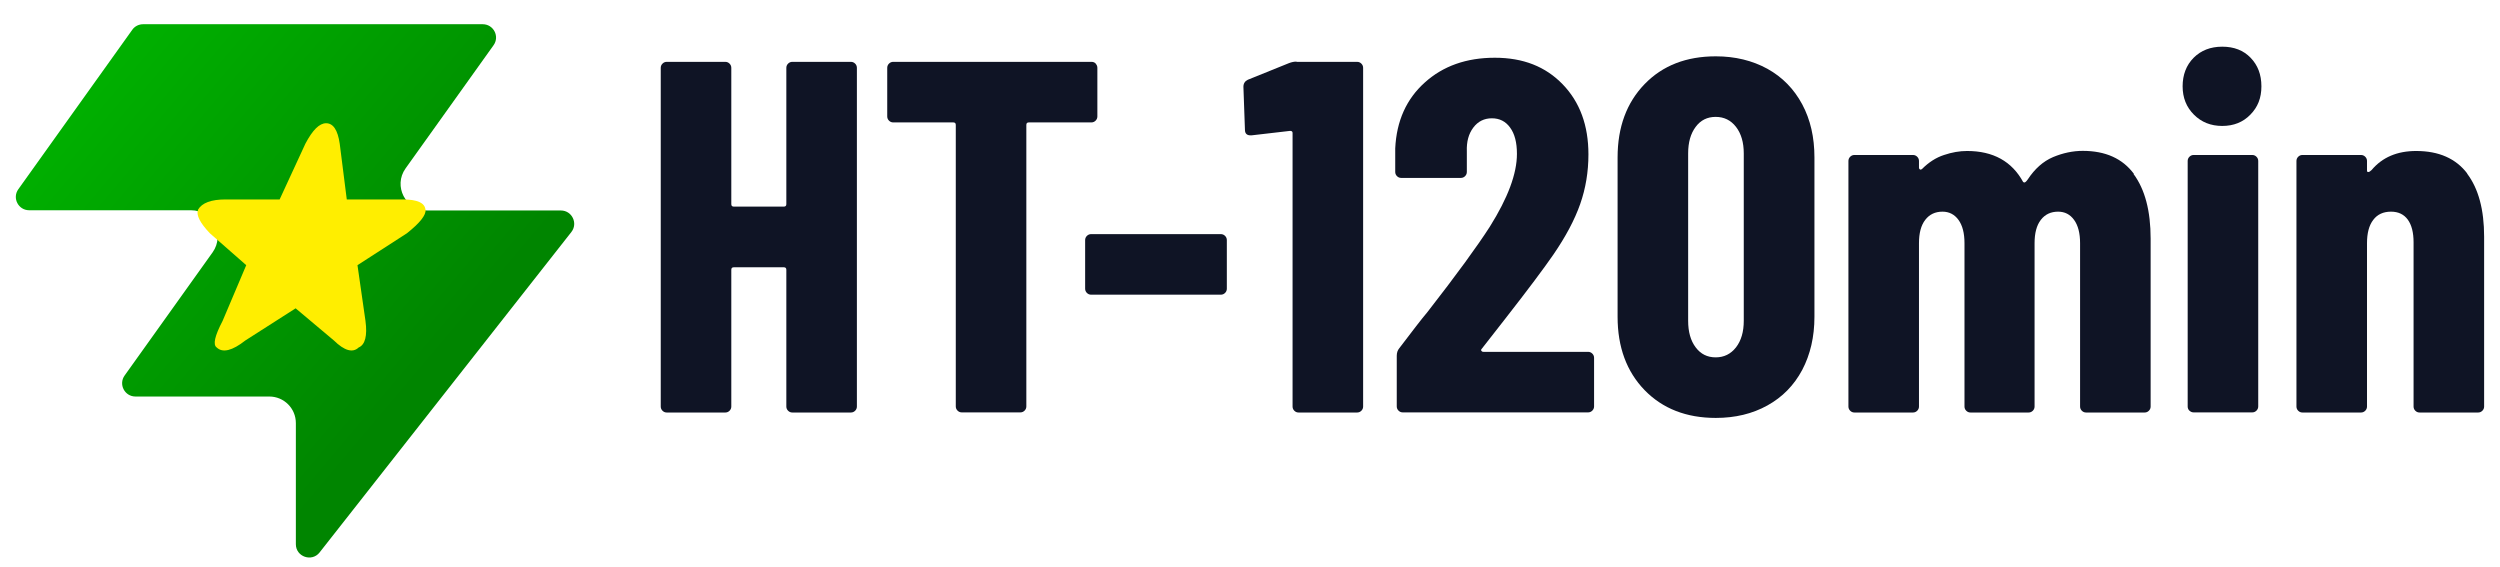
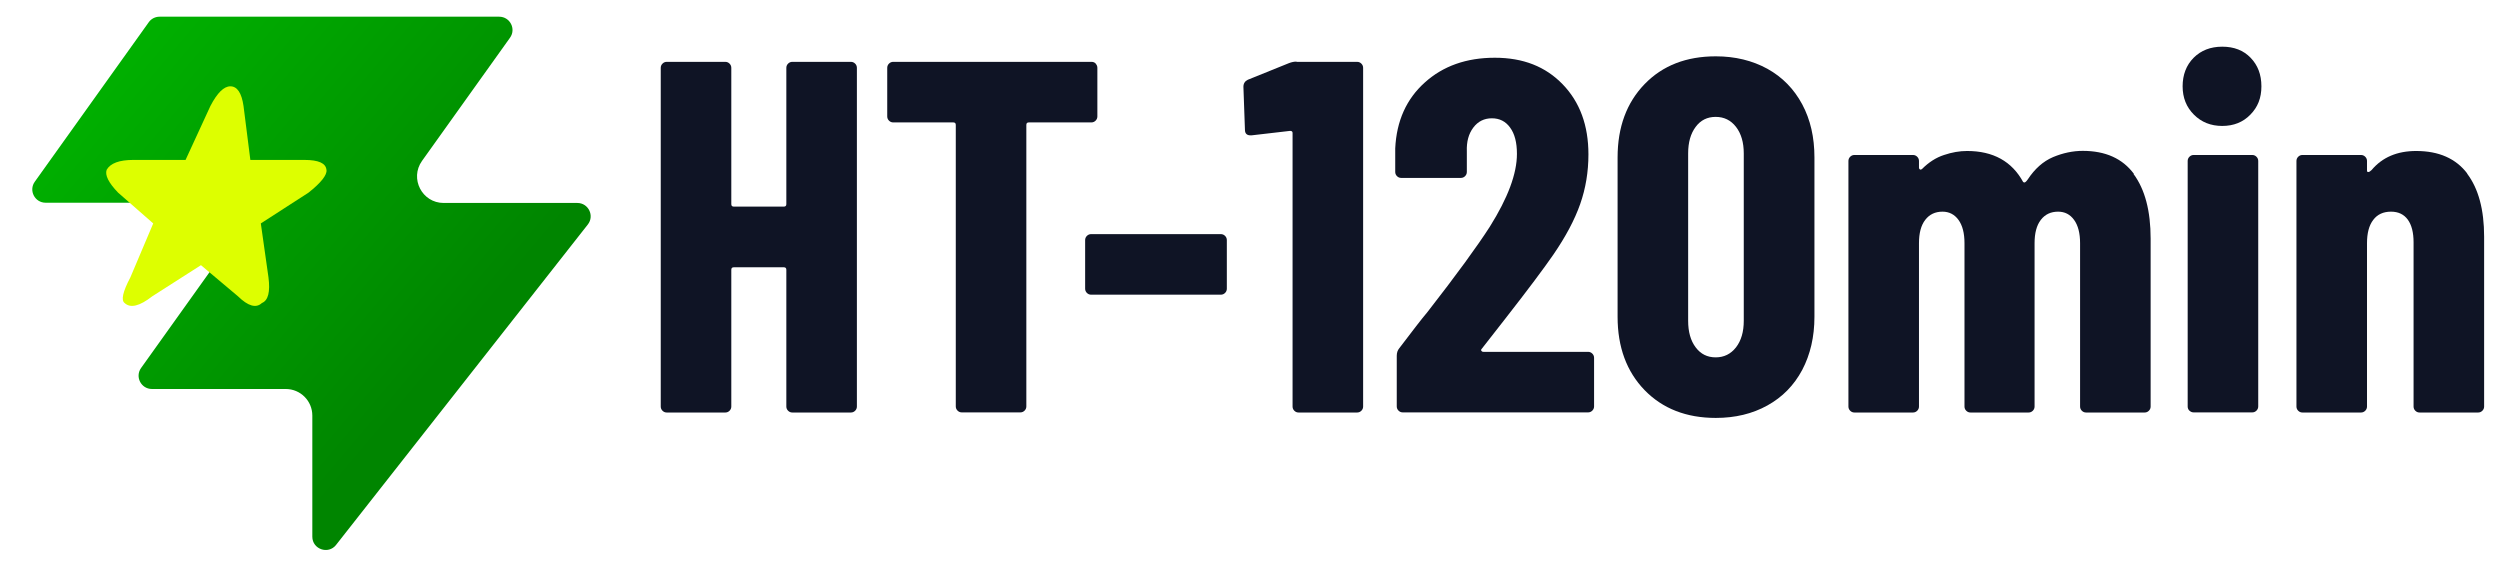
<svg xmlns="http://www.w3.org/2000/svg" id="Layer_1" data-name="Layer 1" viewBox="0 0 212.6 48.19">
  <defs>
    <style>
      .cls-1 {
        fill: url(#linear-gradient);
      }

      .cls-2 {
-         fill: #fe0;
+         fill: #df0;
      }

      .cls-3 {
        fill: #0f1425;
      }
    </style>
-     <linearGradient id="linear-gradient" x1="7.04" y1="2.25" x2="38.41" y2="28.74" gradientUnits="userSpaceOnUse">
+     <linearGradient id="linear-gradient" x1="8.44" y1="1.61" x2="39.81" y2="28.1" gradientUnits="userSpaceOnUse">
      <stop offset="0" stop-color="#00b400" />
      <stop offset="1" stop-color="#008500" />
    </linearGradient>
  </defs>
-   <path class="cls-1" d="M27.18,46.98c-.66,.84-2.02,.37-2.02-.7v-10.3c0-1.25-1.01-2.26-2.26-2.26,0,0,0,0,0,0H11.52c-.92,0-1.46-1.04-.92-1.79l7.48-10.47c1.07-1.5,0-3.58-1.84-3.58H2.48c-.92,0-1.46-1.04-.92-1.79L11.25,2.53c.21-.3,.56-.47,.92-.47h28.88c.92,0,1.46,1.04,.92,1.79l-7.48,10.47c-1.07,1.5,0,3.58,1.84,3.58h11.37c.94,0,1.47,1.09,.89,1.83l-21.42,27.26h0Z" />
  <g>
    <path class="cls-3" d="M67.02,5.41c.1-.1,.22-.15,.36-.15h4.98c.14,0,.26,.05,.36,.15,.1,.1,.15,.22,.15,.36v28.8c0,.14-.05,.26-.15,.36-.1,.1-.22,.15-.36,.15h-4.98c-.14,0-.26-.05-.36-.15-.1-.1-.15-.22-.15-.36v-11.63c0-.14-.07-.21-.21-.21h-4.26c-.14,0-.21,.07-.21,.21v11.63c0,.14-.05,.26-.15,.36-.1,.1-.22,.15-.36,.15h-4.98c-.14,0-.26-.05-.36-.15-.1-.1-.15-.22-.15-.36V5.77c0-.14,.05-.26,.15-.36,.1-.1,.22-.15,.36-.15h4.98c.14,0,.26,.05,.36,.15,.1,.1,.15,.22,.15,.36v11.59c0,.14,.07,.21,.21,.21h4.26c.14,0,.21-.07,.21-.21V5.77c0-.14,.05-.26,.15-.36Z" />
    <path class="cls-3" d="M93.17,5.41c.1,.1,.15,.22,.15,.36v4.13c0,.14-.05,.26-.15,.36s-.22,.15-.36,.15h-5.32c-.14,0-.21,.07-.21,.21v23.94c0,.14-.05,.26-.15,.36-.1,.1-.22,.15-.36,.15h-4.98c-.14,0-.26-.05-.36-.15-.1-.1-.15-.22-.15-.36V10.62c0-.14-.07-.21-.21-.21h-5.11c-.14,0-.26-.05-.36-.15-.1-.1-.15-.22-.15-.36V5.77c0-.14,.05-.26,.15-.36,.1-.1,.22-.15,.36-.15h16.87c.14,0,.26,.05,.36,.15Z" />
    <path class="cls-3" d="M92.43,24.91c-.1-.1-.15-.22-.15-.36v-4.13c0-.14,.05-.26,.15-.36,.1-.1,.22-.15,.36-.15h11.03c.14,0,.26,.05,.36,.15,.1,.1,.15,.22,.15,.36v4.13c0,.14-.05,.26-.15,.36s-.22,.15-.36,.15h-11.03c-.14,0-.26-.05-.36-.15Z" />
    <path class="cls-3" d="M110.26,5.26h5.15c.14,0,.26,.05,.36,.15,.1,.1,.15,.22,.15,.36v28.8c0,.14-.05,.26-.15,.36-.1,.1-.22,.15-.36,.15h-4.98c-.14,0-.26-.05-.36-.15-.1-.1-.15-.22-.15-.36V11.3c0-.11-.07-.17-.21-.17l-3.28,.38h-.09c-.31,0-.47-.16-.47-.47l-.13-3.66c0-.28,.13-.48,.38-.6l3.49-1.41c.23-.09,.44-.13,.64-.13Z" />
    <path class="cls-3" d="M125.98,29.83c.03,.06,.09,.09,.17,.09h8.9c.14,0,.26,.05,.36,.15,.1,.1,.15,.22,.15,.36v4.13c0,.14-.05,.26-.15,.36-.1,.1-.22,.15-.36,.15h-15.76c-.14,0-.26-.05-.36-.15-.1-.1-.15-.22-.15-.36v-4.3c0-.26,.07-.47,.21-.64,1.14-1.5,1.93-2.53,2.39-3.07,2.5-3.21,4.27-5.64,5.32-7.28,1.53-2.44,2.3-4.5,2.3-6.18,0-.97-.19-1.71-.58-2.24-.38-.53-.9-.79-1.55-.79s-1.18,.26-1.58,.79c-.4,.53-.58,1.2-.55,2.02v1.75c0,.14-.05,.26-.15,.36-.1,.1-.22,.15-.36,.15h-5.07c-.14,0-.26-.05-.36-.15-.1-.1-.15-.22-.15-.36v-2c.11-2.33,.95-4.2,2.51-5.6,1.56-1.41,3.55-2.11,5.96-2.11s4.31,.75,5.77,2.26c1.46,1.51,2.19,3.49,2.19,5.96,0,1.48-.23,2.88-.7,4.22-.47,1.34-1.23,2.77-2.28,4.3-.8,1.16-2.16,2.98-4.09,5.45l-2,2.56c-.06,.06-.07,.11-.04,.17Z" />
    <path class="cls-3" d="M139.86,33.18c-1.53-1.58-2.3-3.66-2.3-6.24V13.39c0-2.58,.77-4.66,2.3-6.24s3.55-2.36,6.05-2.36c1.65,0,3.11,.36,4.39,1.06,1.28,.71,2.26,1.72,2.96,3.02,.7,1.31,1.04,2.81,1.04,4.52v13.55c0,1.7-.35,3.21-1.04,4.52-.7,1.31-1.68,2.31-2.96,3.02s-2.74,1.06-4.39,1.06c-2.5,0-4.52-.79-6.05-2.36Zm7.77-3.64c.44-.57,.66-1.32,.66-2.26V13.05c0-.94-.22-1.69-.66-2.26-.44-.57-1.02-.85-1.73-.85s-1.28,.28-1.7,.85c-.43,.57-.64,1.32-.64,2.26v14.23c0,.94,.21,1.69,.64,2.26,.43,.57,.99,.85,1.7,.85s1.28-.28,1.73-.85Z" />
    <path class="cls-3" d="M181.44,14.8c.97,1.31,1.45,3.14,1.45,5.5v14.27c0,.14-.05,.26-.15,.36-.1,.1-.22,.15-.36,.15h-4.98c-.14,0-.26-.05-.36-.15s-.15-.22-.15-.36v-13.89c0-.85-.17-1.51-.51-1.98-.34-.47-.79-.7-1.36-.7-.62,0-1.11,.23-1.47,.7s-.53,1.13-.53,1.98v13.89c0,.14-.05,.26-.15,.36-.1,.1-.22,.15-.36,.15h-4.94c-.14,0-.26-.05-.36-.15-.1-.1-.15-.22-.15-.36v-13.89c0-.85-.17-1.51-.51-1.98-.34-.47-.8-.7-1.36-.7-.62,0-1.11,.23-1.47,.7-.36,.47-.53,1.13-.53,1.98v13.89c0,.14-.05,.26-.15,.36-.1,.1-.22,.15-.36,.15h-4.98c-.14,0-.26-.05-.36-.15-.1-.1-.15-.22-.15-.36V13.69c0-.14,.05-.26,.15-.36,.1-.1,.22-.15,.36-.15h4.98c.14,0,.26,.05,.36,.15,.1,.1,.15,.22,.15,.36v.55c0,.09,.03,.14,.09,.17,.06,.03,.11,.01,.17-.04,.57-.57,1.19-.97,1.87-1.19,.68-.23,1.33-.34,1.96-.34,2.22,0,3.81,.88,4.77,2.64l.09,.04c.09,0,.18-.09,.3-.26,.6-.91,1.31-1.54,2.15-1.9,.84-.35,1.68-.53,2.53-.53,1.93,0,3.38,.65,4.35,1.96Z" />
    <path class="cls-3" d="M186.57,9.75c-.64-.64-.96-1.44-.96-2.41s.31-1.8,.94-2.43c.62-.62,1.43-.94,2.43-.94s1.8,.31,2.41,.94c.61,.63,.92,1.43,.92,2.43s-.31,1.77-.94,2.41c-.62,.64-1.42,.96-2.39,.96s-1.77-.32-2.41-.96Zm-.38,25.18c-.1-.1-.15-.22-.15-.36V13.69c0-.14,.05-.26,.15-.36,.1-.1,.22-.15,.36-.15h4.98c.14,0,.26,.05,.36,.15,.1,.1,.15,.22,.15,.36v20.87c0,.14-.05,.26-.15,.36-.1,.1-.22,.15-.36,.15h-4.98c-.14,0-.26-.05-.36-.15Z" />
    <path class="cls-3" d="M209.8,14.76c.97,1.28,1.45,3.07,1.45,5.37v14.44c0,.14-.05,.26-.15,.36-.1,.1-.22,.15-.36,.15h-4.98c-.14,0-.26-.05-.36-.15-.1-.1-.15-.22-.15-.36v-13.97c0-.82-.16-1.46-.49-1.92-.33-.45-.8-.68-1.43-.68-.65,0-1.16,.23-1.51,.7-.36,.47-.53,1.13-.53,1.98v13.89c0,.14-.05,.26-.15,.36-.1,.1-.22,.15-.36,.15h-4.98c-.14,0-.26-.05-.36-.15-.1-.1-.15-.22-.15-.36V13.69c0-.14,.05-.26,.15-.36,.1-.1,.22-.15,.36-.15h4.98c.14,0,.26,.05,.36,.15,.1,.1,.15,.22,.15,.36v.81c0,.09,.03,.13,.11,.13s.16-.06,.28-.17c.91-1.08,2.17-1.62,3.79-1.62,1.93,0,3.38,.64,4.35,1.92Z" />
  </g>
-   <g id="kit_shape_86" data-name="kit shape 86">
-     <path class="cls-2" d="M36.18,17.83c-.05-.58-.7-.87-1.93-.87h-4.76l-.6-4.74c-.17-1.16-.55-1.74-1.16-1.74-.57,0-1.15,.58-1.76,1.74l-2.19,4.74h-4.6c-1.22,0-2,.29-2.34,.87-.17,.46,.17,1.13,1.01,2.01l3.09,2.71-2.01,4.74c-.67,1.28-.84,2.03-.5,2.26,.5,.48,1.32,.28,2.44-.6l4.27-2.73,3.25,2.73c.9,.88,1.61,1.08,2.11,.6,.55-.23,.75-.99,.58-2.26l-.68-4.74,4.2-2.71c1.11-.88,1.64-1.55,1.59-2.01Z" vector-effect="non-scaling-stroke" />
+   <g>
+     <path class="cls-1" d="M28.58,46.34c-.66,.84-2.02,.37-2.02-.7v-10.3c0-1.25-1.01-2.26-2.26-2.26,0,0,0,0,0,0H12.92c-.92,0-1.46-1.04-.92-1.79l7.48-10.47c1.07-1.5,0-3.58-1.84-3.58H3.88c-.92,0-1.46-1.04-.92-1.79L12.65,1.89c.21-.3,.56-.47,.92-.47h28.88c.92,0,1.46,1.04,.92,1.79l-7.48,10.47c-1.07,1.5,0,3.58,1.84,3.58h11.37c.94,0,1.47,1.09,.89,1.83l-21.42,27.26h0Z" />
+     <g id="kit_shape_86" data-name="kit shape 86">
+       <path class="cls-2" d="M27.76,14.44c-.05-.56-.67-.84-1.87-.84h-4.6l-.58-4.58c-.16-1.12-.54-1.68-1.12-1.68-.55,0-1.12,.56-1.7,1.68l-2.11,4.58h-4.45c-1.18,0-1.94,.28-2.26,.84-.16,.45,.16,1.1,.97,1.94l2.99,2.62-1.94,4.58c-.65,1.23-.81,1.96-.49,2.19,.49,.46,1.27,.27,2.36-.58l4.13-2.64,3.14,2.64c.87,.85,1.55,1.04,2.04,.58,.54-.22,.72-.95,.56-2.19l-.65-4.58,4.06-2.62c1.07-.85,1.58-1.5,1.53-1.94Z" vector-effect="non-scaling-stroke" />
+     </g>
  </g>
</svg>
